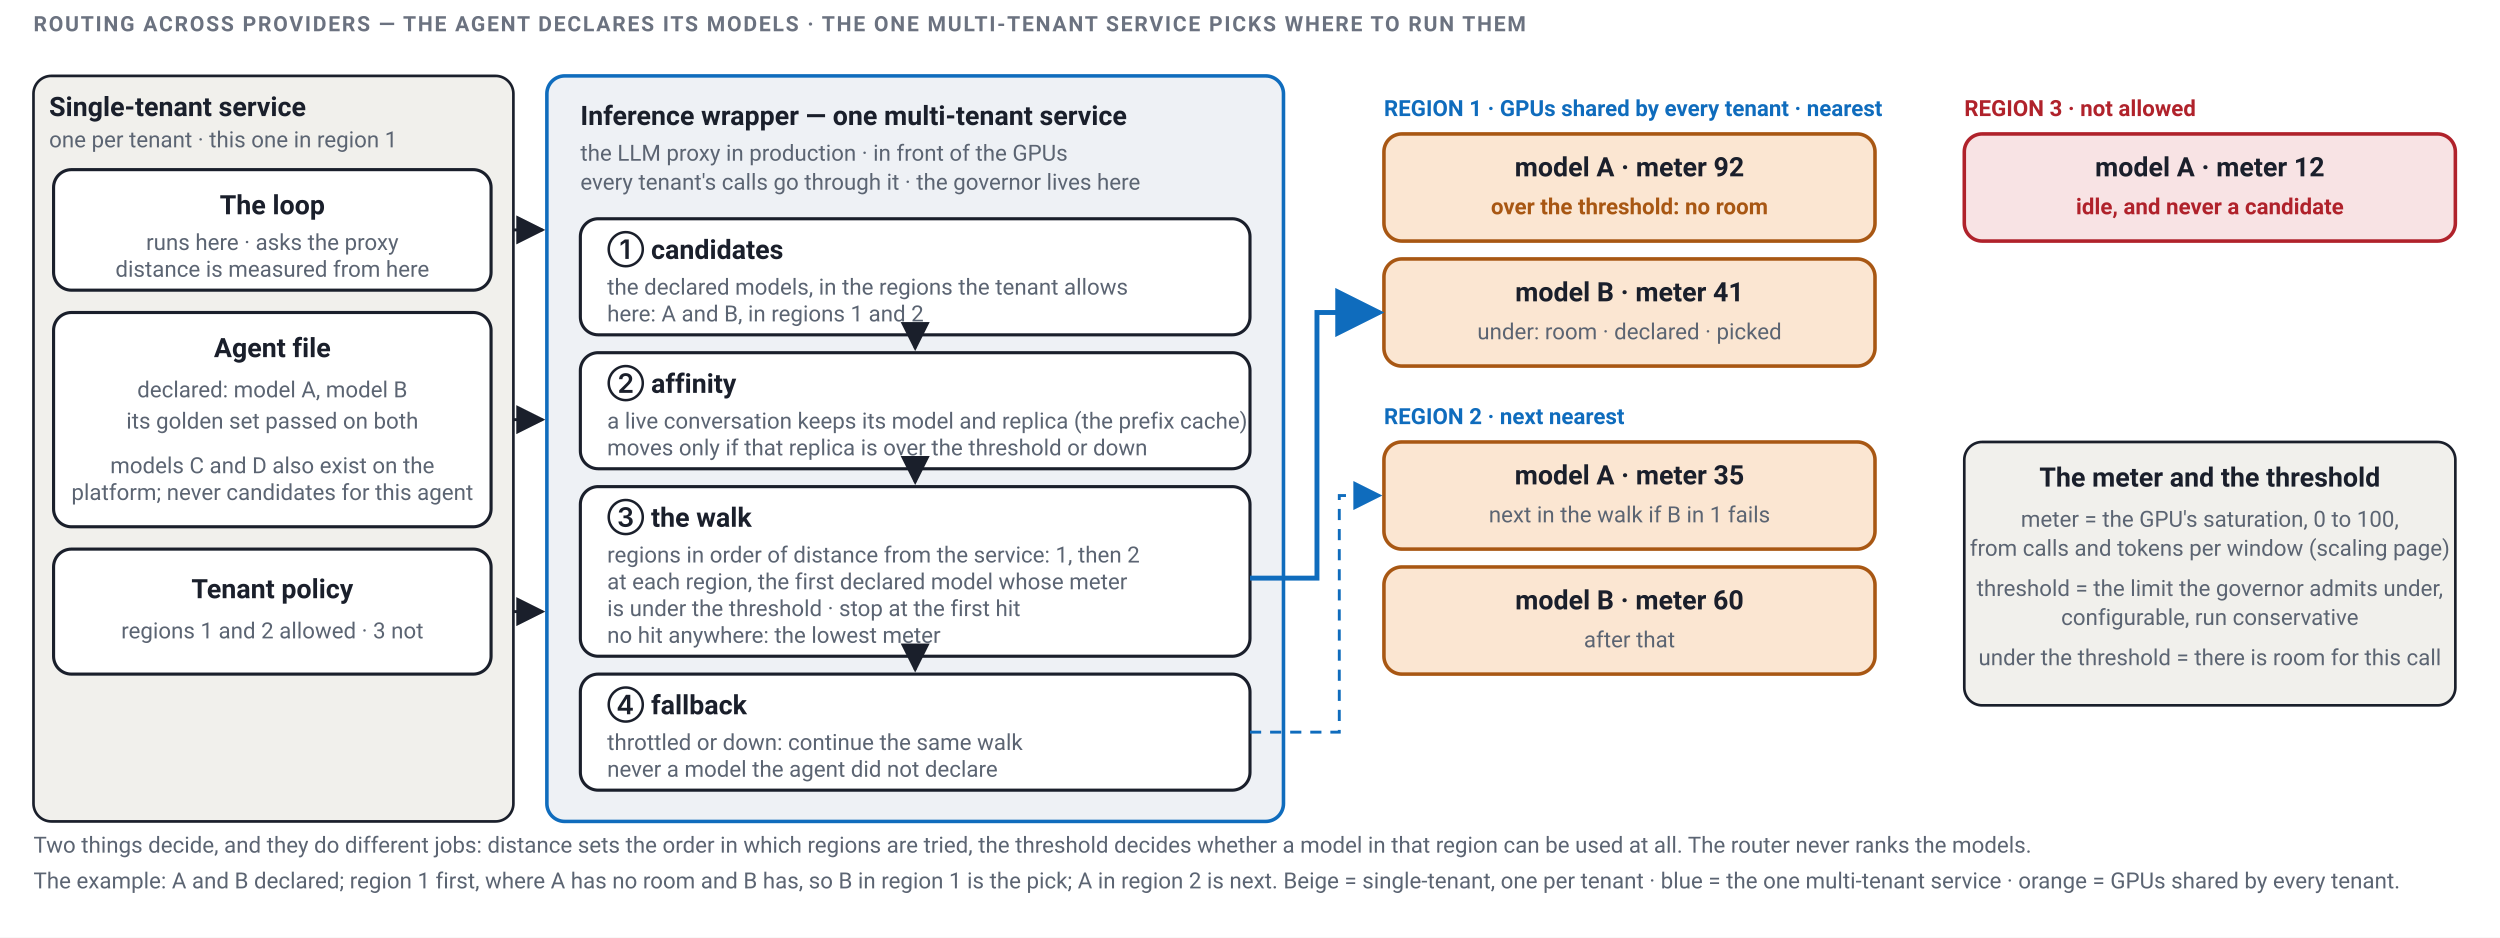
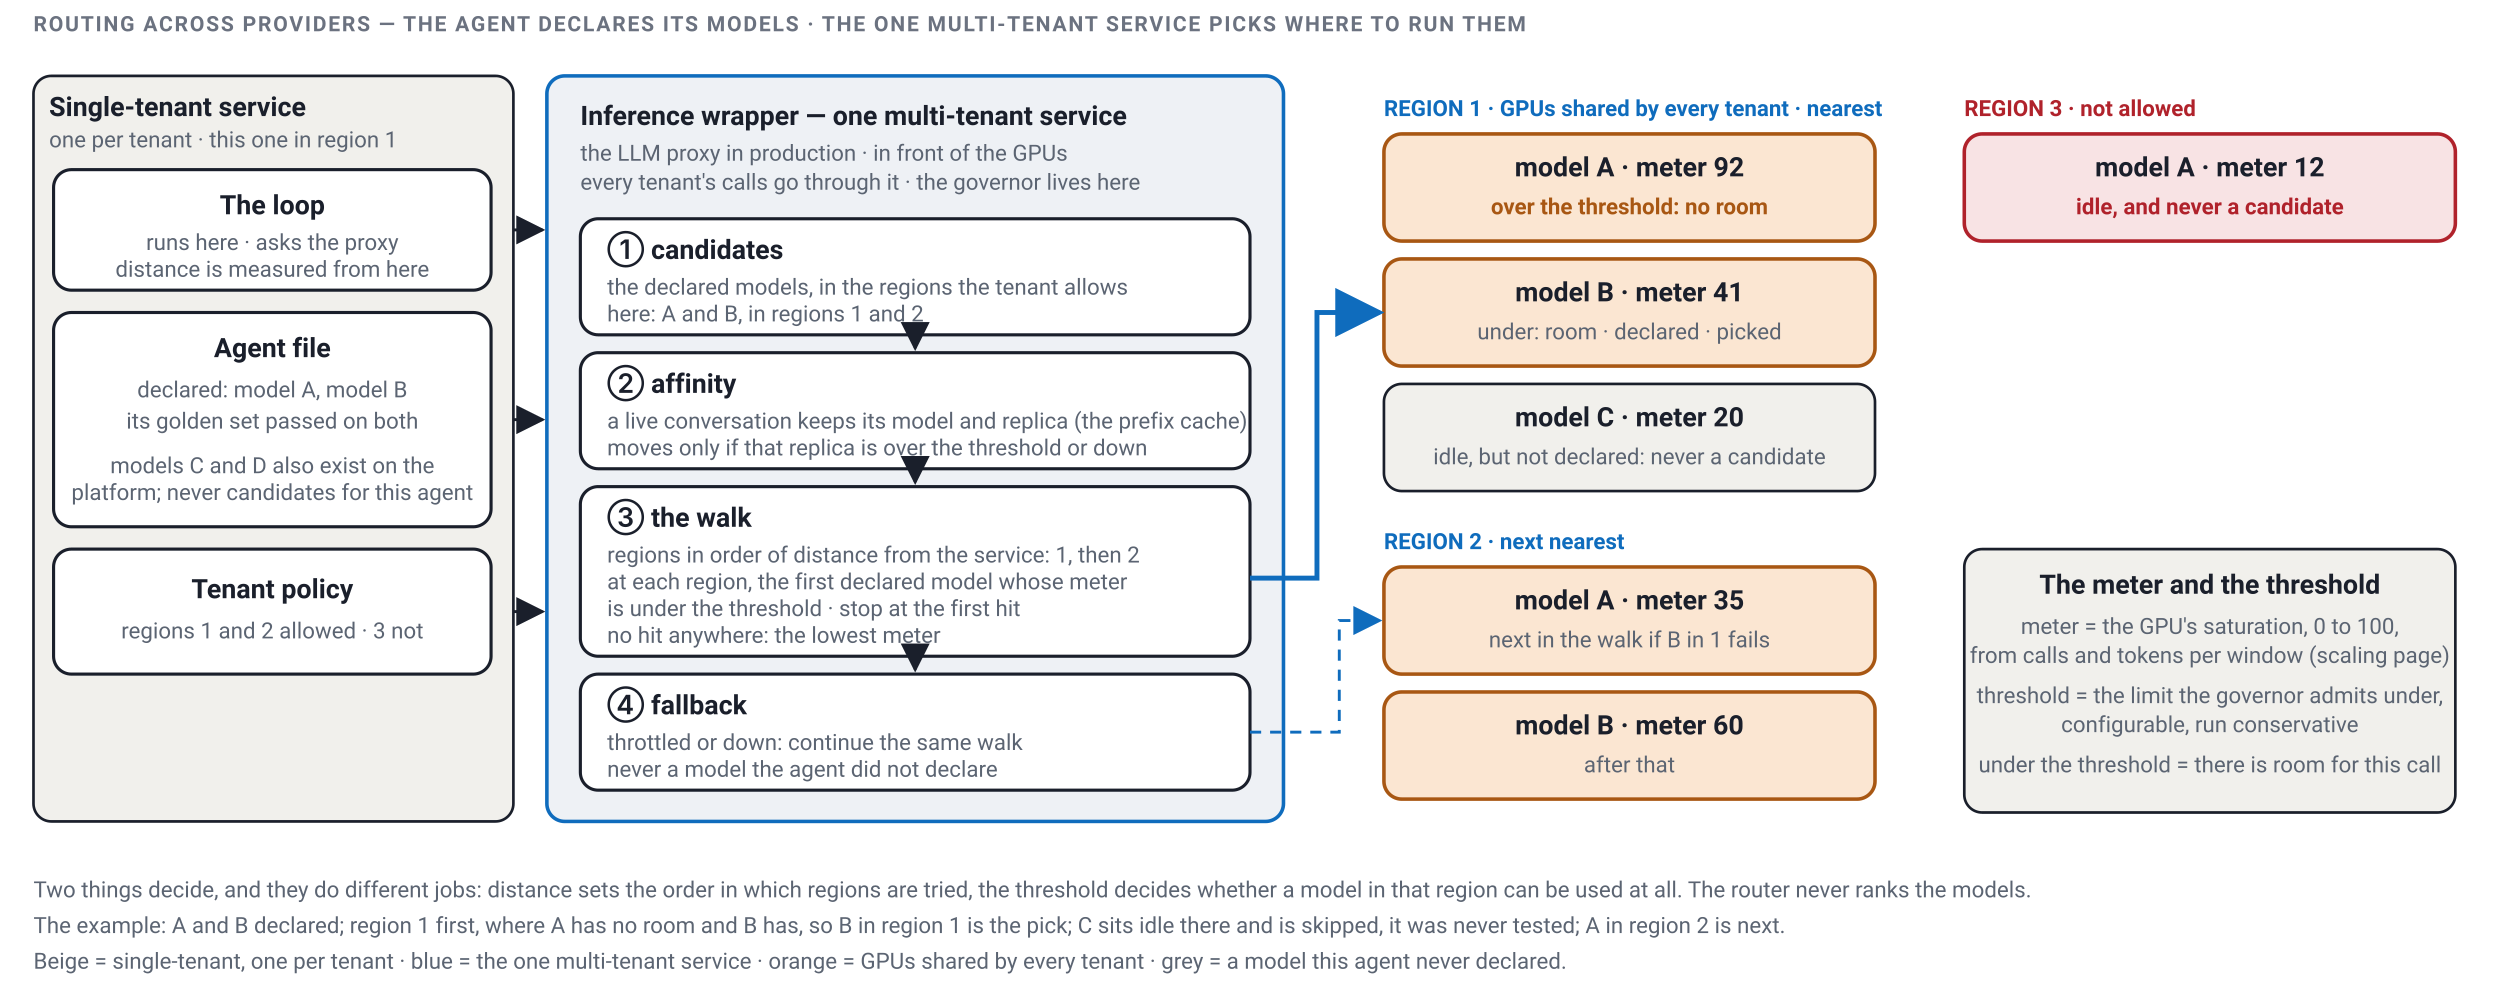
- <svg xmlns="http://www.w3.org/2000/svg" viewBox="0 0 1120 420" style="width:100%;max-width:1120px;font-family:-apple-system,Segoe UI,Roboto,sans-serif;font-size:12px">
+ <svg xmlns="http://www.w3.org/2000/svg" viewBox="0 0 1120 448" style="width:100%;max-width:1120px;font-family:-apple-system,Segoe UI,Roboto,sans-serif;font-size:12px">
  <defs>
    <marker id="ah" markerWidth="10" markerHeight="10" refX="9" refY="5" orient="auto">
      <path d="M0,0 L10,5 L0,10 z" fill="#1a1f2b" />
    </marker>
    <marker id="ahb" markerWidth="10" markerHeight="10" refX="9" refY="5" orient="auto">
      <path d="M0,0 L10,5 L0,10 z" fill="#0f6cbd" />
    </marker>
  </defs>
  <style>.b{fill:#fff;stroke:#1a1f2b;stroke-width:1.4;rx:8}.s{fill:#f1f0ec;stroke:#1a1f2b;stroke-width:1.2;rx:8}.o{fill:#eef1f5;stroke:#0f6cbd;stroke-width:1.6;rx:8}.mt{fill:#fbe6d2;stroke:#a85713;stroke-width:1.6;rx:8}.wx{fill:#f8e3e4;stroke:#b0222b;stroke-width:1.6;rx:8}.h{fill:#1a1f2b;font-weight:600}.m{fill:#5b6472;font-size:10px}.y{fill:#6b7280;font-size:9.5px;font-weight:700;letter-spacing:.08em}.wm{fill:#a85713;font-size:10px;font-weight:700}.rx{fill:#b0222b;font-size:10px;font-weight:600}.bx{fill:#0f6cbd;font-size:10px;font-weight:600}.l{stroke:#1a1f2b;stroke-width:1.3;marker-end:url(#ah)}.p{fill:none;stroke:#1a1f2b;stroke-width:1.3;marker-end:url(#ah)}.d{stroke:#0f6cbd;stroke-width:1.3;stroke-dasharray:5 4;marker-end:url(#ahb);fill:none}.pk{fill:none;stroke:#0f6cbd;stroke-width:2.2;marker-end:url(#ahb)}</style>
-   <rect width="1120" height="420" fill="#fff" />
+   <rect width="1120" height="448" fill="#fff" />
  <text class="y" x="15" y="14">ROUTING ACROSS PROVIDERS — THE AGENT DECLARES ITS MODELS · THE ONE MULTI-TENANT SERVICE PICKS WHERE TO RUN THEM</text>
  <rect class="s" x="15" y="34" width="215" height="334" />
  <text class="h" x="22" y="52">Single-tenant service</text>
  <text class="m" x="22" y="66">one per tenant · this one in region 1</text>
  <rect class="b" x="24" y="76" width="196" height="54" />
  <text class="h" x="122" y="96" text-anchor="middle">The loop</text>
  <text class="m" x="122" y="112" text-anchor="middle">runs here · asks the proxy</text>
  <text class="m" x="122" y="124" text-anchor="middle">distance is measured from here</text>
  <rect class="b" x="24" y="140" width="196" height="96" />
  <text class="h" x="122" y="160" text-anchor="middle">Agent file</text>
  <text class="m" x="122" y="178" text-anchor="middle">declared: model A, model B</text>
  <text class="m" x="122" y="192" text-anchor="middle">its golden set passed on both</text>
  <text class="m" x="122" y="212" text-anchor="middle">models C and D also exist on the</text>
  <text class="m" x="122" y="224" text-anchor="middle">platform; never candidates for this agent</text>
  <rect class="b" x="24" y="246" width="196" height="56" />
  <text class="h" x="122" y="268" text-anchor="middle">Tenant policy</text>
  <text class="m" x="122" y="286" text-anchor="middle">regions 1 and 2 allowed · 3 not</text>
  <line class="l" x1="230" y1="103" x2="243" y2="103" />
  <line class="l" x1="230" y1="188" x2="243" y2="188" />
  <line class="l" x1="230" y1="274" x2="243" y2="274" />
  <rect class="o" x="245" y="34" width="330" height="334" />
  <text class="h" x="260" y="56">Inference wrapper — one multi-tenant service</text>
  <text class="m" x="260" y="72">the LLM proxy in production · in front of the GPUs</text>
  <text class="m" x="260" y="85">every tenant's calls go through it · the governor lives here</text>
  <rect class="b" x="260" y="98" width="300" height="52" />
  <text class="h" x="272" y="116">① candidates</text>
  <text class="m" x="272" y="132">the declared models, in the regions the tenant allows</text>
  <text class="m" x="272" y="144">here: A and B, in regions 1 and 2</text>
  <rect class="b" x="260" y="158" width="300" height="52" />
  <text class="h" x="272" y="176">② affinity</text>
  <text class="m" x="272" y="192">a live conversation keeps its model and replica (the prefix cache)</text>
  <text class="m" x="272" y="204">moves only if that replica is over the threshold or down</text>
  <rect class="b" x="260" y="218" width="300" height="76" />
  <text class="h" x="272" y="236">③ the walk</text>
  <text class="m" x="272" y="252">regions in order of distance from the service: 1, then 2</text>
  <text class="m" x="272" y="264">at each region, the first declared model whose meter</text>
  <text class="m" x="272" y="276">is under the threshold · stop at the first hit</text>
  <text class="m" x="272" y="288">no hit anywhere: the lowest meter</text>
  <rect class="b" x="260" y="302" width="300" height="52" />
  <text class="h" x="272" y="320">④ fallback</text>
  <text class="m" x="272" y="336">throttled or down: continue the same walk</text>
  <text class="m" x="272" y="348">never a model the agent did not declare</text>
  <line class="l" x1="410" y1="150" x2="410" y2="156" />
  <line class="l" x1="410" y1="210" x2="410" y2="216" />
  <line class="l" x1="410" y1="294" x2="410" y2="300" />
  <text class="bx" x="620" y="52">REGION 1 · GPUs shared by every tenant · nearest</text>
  <rect class="mt" x="620" y="60" width="220" height="48" />
  <text class="h" x="730" y="79" text-anchor="middle">model A · meter 92</text>
  <text class="wm" x="730" y="96" text-anchor="middle">over the threshold: no room</text>
  <rect class="mt" x="620" y="116" width="220" height="48" />
  <text class="h" x="730" y="135" text-anchor="middle">model B · meter 41</text>
  <text class="m" x="730" y="152" text-anchor="middle">under: room · declared · picked</text>
-   <text class="bx" x="620" y="190">REGION 2 · next nearest</text>
-   <rect class="mt" x="620" y="198" width="220" height="48" />
-   <text class="h" x="730" y="217" text-anchor="middle">model A · meter 35</text>
-   <text class="m" x="730" y="234" text-anchor="middle">next in the walk if B in 1 fails</text>
+   <rect class="s" x="620" y="172" width="220" height="48" />
+   <text class="h" x="730" y="191" text-anchor="middle">model C · meter 20</text>
+   <text class="m" x="730" y="208" text-anchor="middle">idle, but not declared: never a candidate</text>
+   <text class="bx" x="620" y="246">REGION 2 · next nearest</text>
  <rect class="mt" x="620" y="254" width="220" height="48" />
-   <text class="h" x="730" y="273" text-anchor="middle">model B · meter 60</text>
-   <text class="m" x="730" y="290" text-anchor="middle">after that</text>
+   <text class="h" x="730" y="273" text-anchor="middle">model A · meter 35</text>
+   <text class="m" x="730" y="290" text-anchor="middle">next in the walk if B in 1 fails</text>
+   <rect class="mt" x="620" y="310" width="220" height="48" />
+   <text class="h" x="730" y="329" text-anchor="middle">model B · meter 60</text>
+   <text class="m" x="730" y="346" text-anchor="middle">after that</text>
  <text class="rx" x="880" y="52">REGION 3 · not allowed</text>
  <rect class="wx" x="880" y="60" width="220" height="48" />
  <text class="h" x="990" y="79" text-anchor="middle">model A · meter 12</text>
  <text class="rx" x="990" y="96" text-anchor="middle">idle, and never a candidate</text>
-   <rect class="s" x="880" y="198" width="220" height="118" />
-   <text class="h" x="990" y="218" text-anchor="middle">The meter and the threshold</text>
-   <text class="m" x="990" y="236" text-anchor="middle">meter = the GPU's saturation, 0 to 100,</text>
-   <text class="m" x="990" y="249" text-anchor="middle">from calls and tokens per window (scaling page)</text>
-   <text class="m" x="990" y="267" text-anchor="middle">threshold = the limit the governor admits under,</text>
-   <text class="m" x="990" y="280" text-anchor="middle">configurable, run conservative</text>
-   <text class="m" x="990" y="298" text-anchor="middle">under the threshold = there is room for this call</text>
+   <rect class="s" x="880" y="246" width="220" height="118" />
+   <text class="h" x="990" y="266" text-anchor="middle">The meter and the threshold</text>
+   <text class="m" x="990" y="284" text-anchor="middle">meter = the GPU's saturation, 0 to 100,</text>
+   <text class="m" x="990" y="297" text-anchor="middle">from calls and tokens per window (scaling page)</text>
+   <text class="m" x="990" y="315" text-anchor="middle">threshold = the limit the governor admits under,</text>
+   <text class="m" x="990" y="328" text-anchor="middle">configurable, run conservative</text>
+   <text class="m" x="990" y="346" text-anchor="middle">under the threshold = there is room for this call</text>
  <path class="pk" d="M560,259 L590,259 L590,140 L618,140" />
-   <path class="d" d="M560,328 L600,328 L600,222 L618,222" />
-   <text class="m" x="15" y="382">Two things decide, and they do different jobs: distance sets the order in which regions are tried, the threshold decides whether a model in that region can be used at all. The router never ranks the models.</text>
-   <text class="m" x="15" y="398">The example: A and B declared; region 1 first, where A has no room and B has, so B in region 1 is the pick; A in region 2 is next. Beige = single-tenant, one per tenant · blue = the one multi-tenant service · orange = GPUs shared by every tenant.</text>
+   <path class="d" d="M560,328 L600,328 L600,278 L618,278" />
+   <text class="m" x="15" y="402">Two things decide, and they do different jobs: distance sets the order in which regions are tried, the threshold decides whether a model in that region can be used at all. The router never ranks the models.</text>
+   <text class="m" x="15" y="418">The example: A and B declared; region 1 first, where A has no room and B has, so B in region 1 is the pick; C sits idle there and is skipped, it was never tested; A in region 2 is next.</text>
+   <text class="m" x="15" y="434">Beige = single-tenant, one per tenant · blue = the one multi-tenant service · orange = GPUs shared by every tenant · grey = a model this agent never declared.</text>
</svg>
